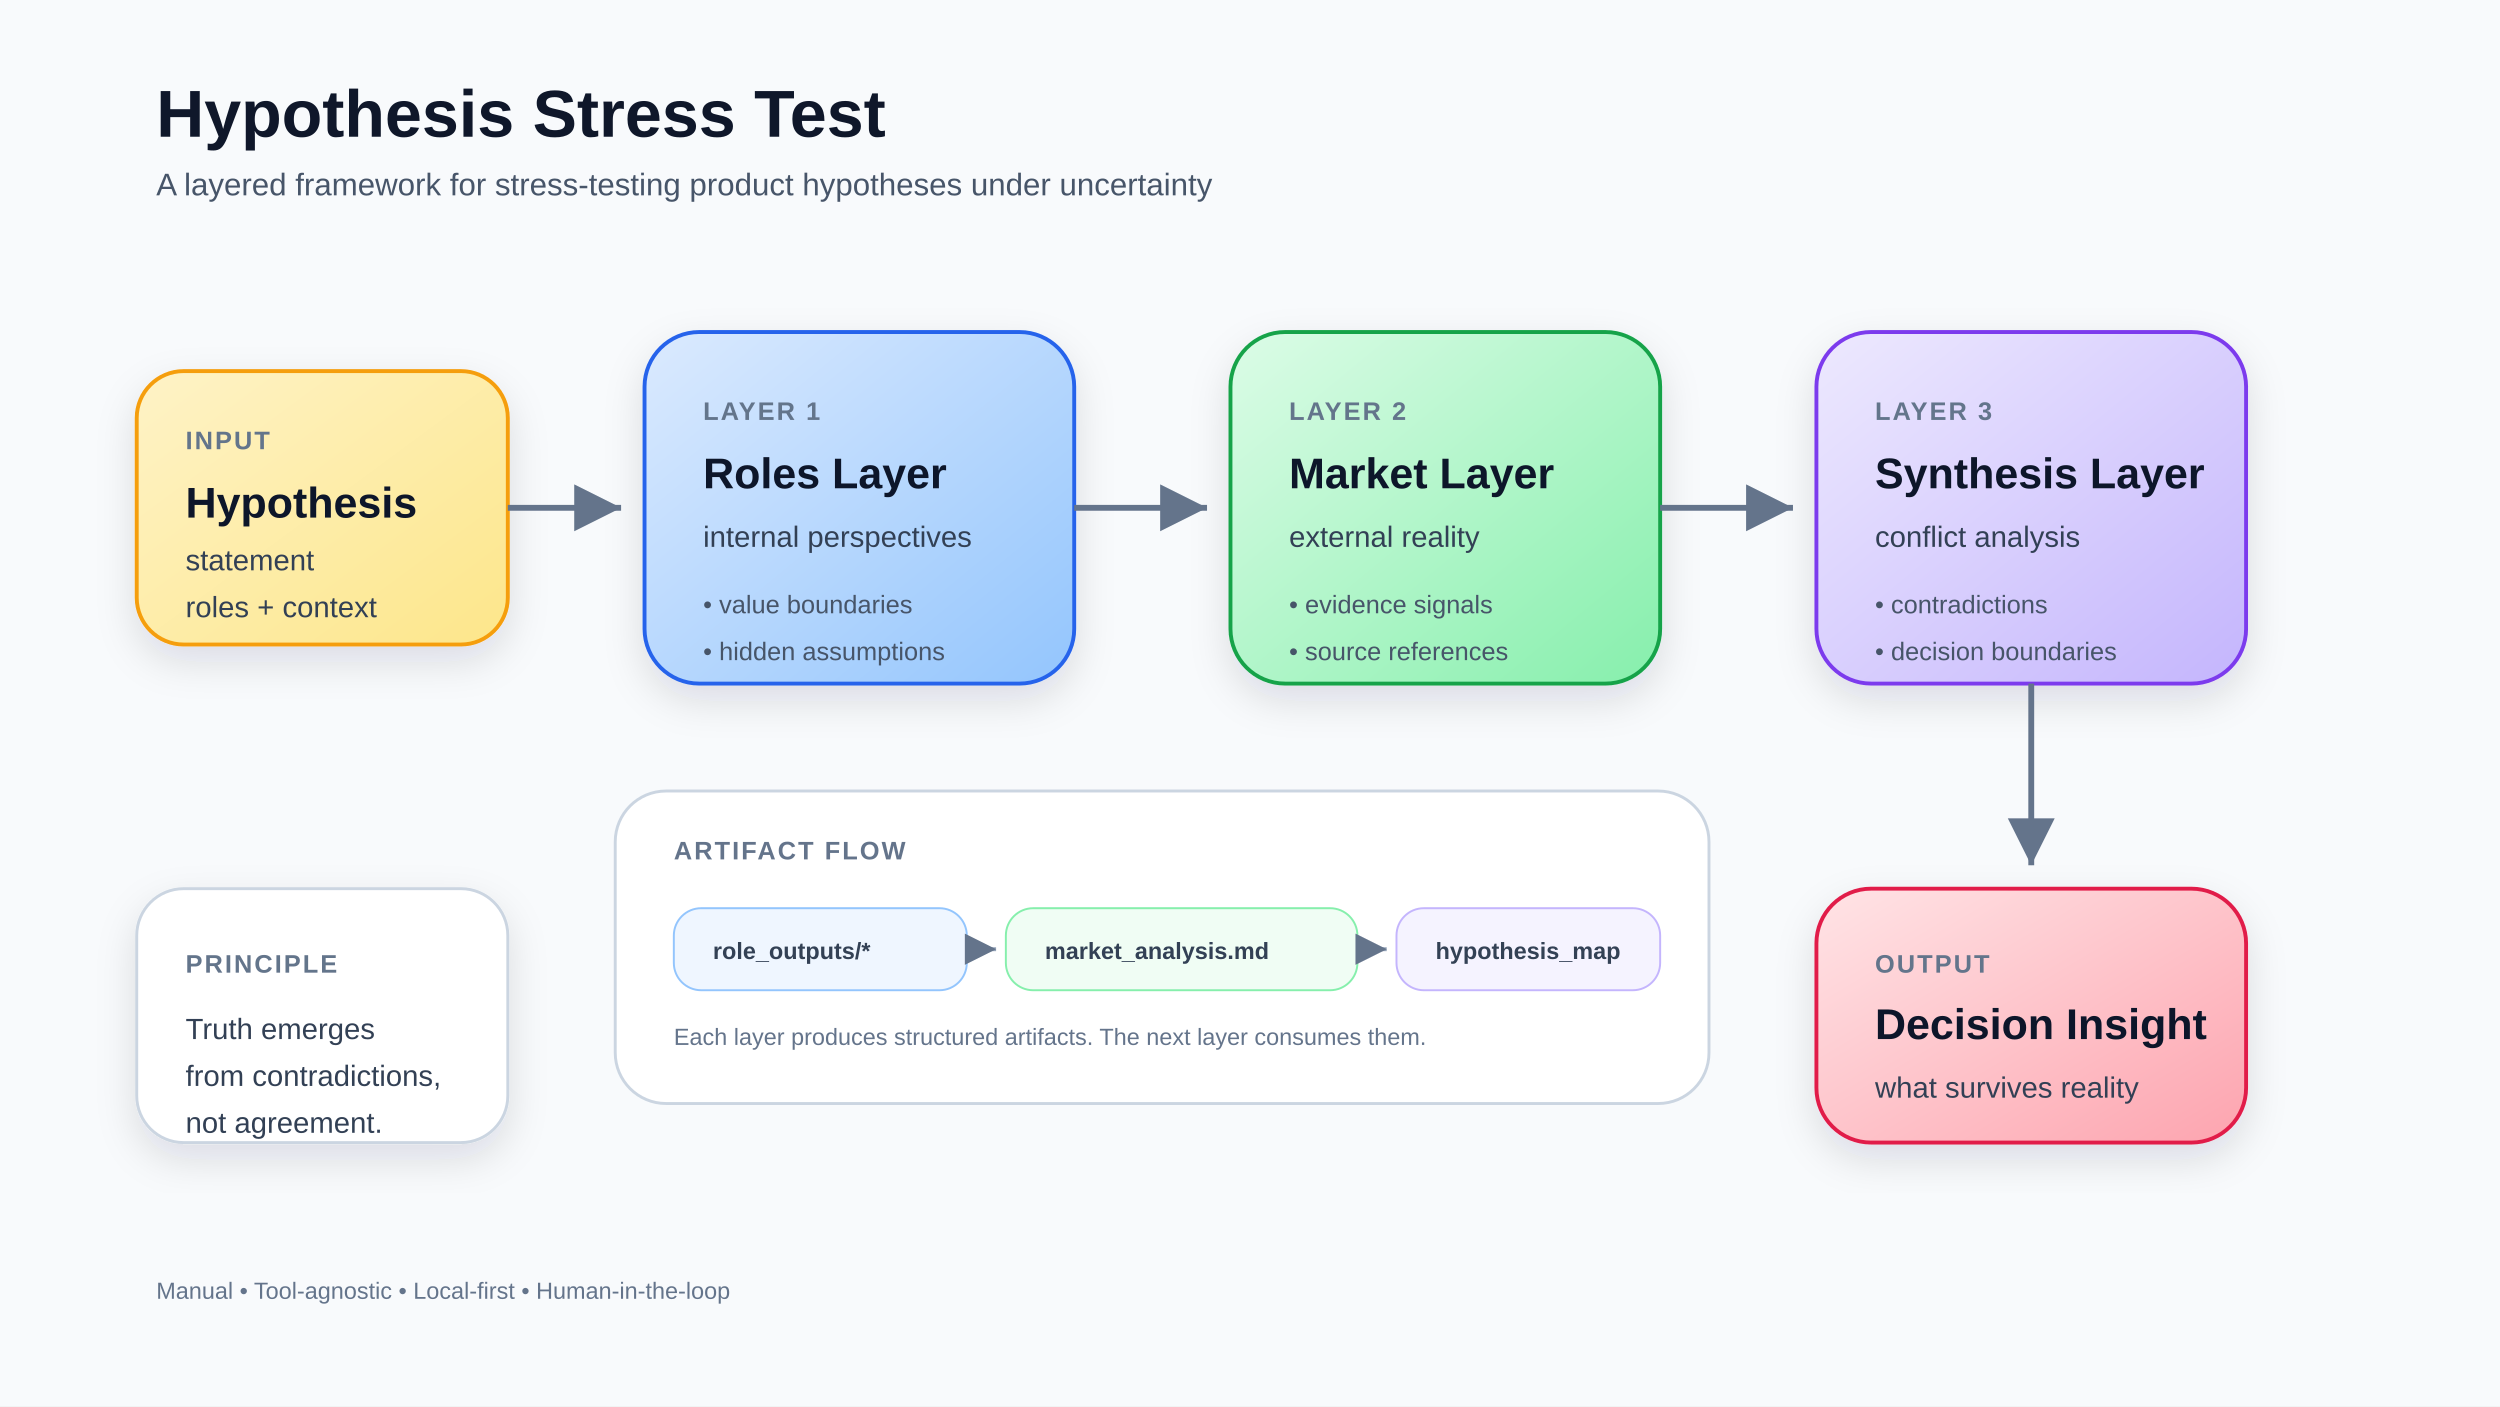
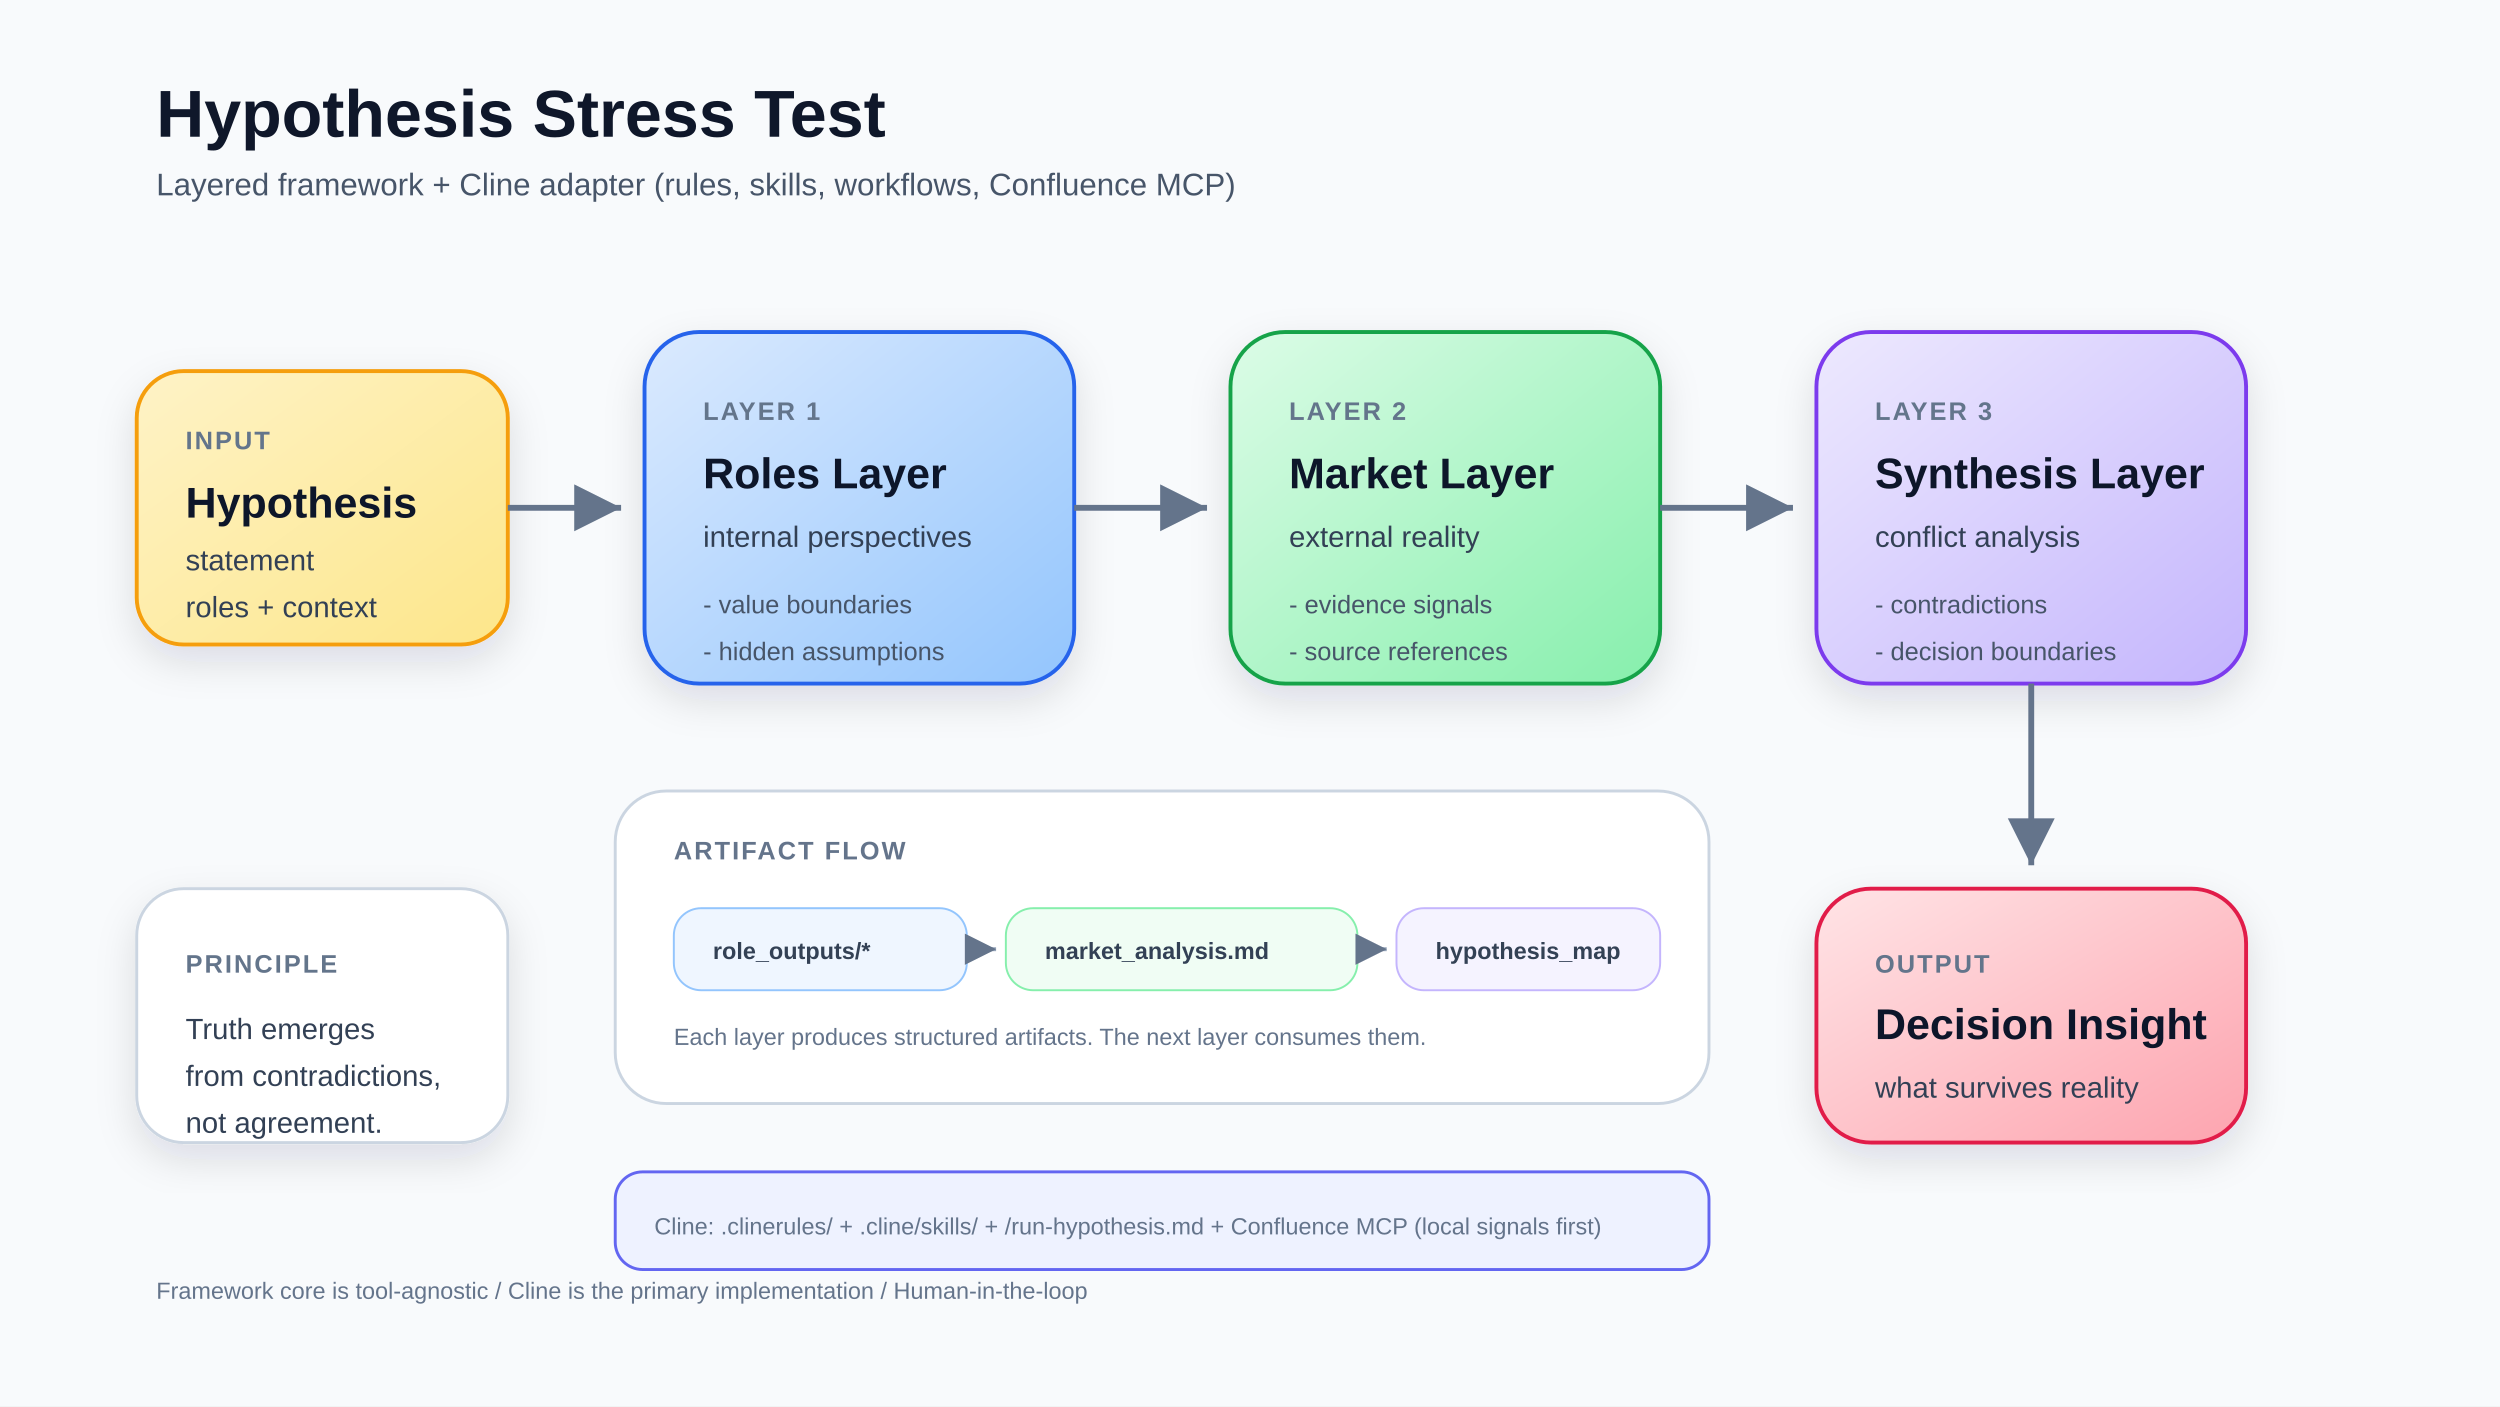
<svg xmlns="http://www.w3.org/2000/svg" width="1280" height="720" viewBox="0 0 1280 720" fill="none">
  <defs>
    <filter id="shadow" x="-20%" y="-20%" width="140%" height="140%">
      <feDropShadow dx="0" dy="8" stdDeviation="10" flood-color="#0f172a" flood-opacity="0.12" />
    </filter>
    <marker id="arrow" markerWidth="12" markerHeight="12" refX="10" refY="6" orient="auto" markerUnits="strokeWidth">
      <path d="M2 2 L10 6 L2 10 Z" fill="#64748b" />
    </marker>
    <linearGradient id="inputGrad" x1="0" x2="1" y1="0" y2="1">
      <stop offset="0%" stop-color="#FEF3C7" />
      <stop offset="100%" stop-color="#FDE68A" />
    </linearGradient>
    <linearGradient id="rolesGrad" x1="0" x2="1" y1="0" y2="1">
      <stop offset="0%" stop-color="#DBEAFE" />
      <stop offset="100%" stop-color="#93C5FD" />
    </linearGradient>
    <linearGradient id="marketGrad" x1="0" x2="1" y1="0" y2="1">
      <stop offset="0%" stop-color="#DCFCE7" />
      <stop offset="100%" stop-color="#86EFAC" />
    </linearGradient>
    <linearGradient id="synthGrad" x1="0" x2="1" y1="0" y2="1">
      <stop offset="0%" stop-color="#EDE9FE" />
      <stop offset="100%" stop-color="#C4B5FD" />
    </linearGradient>
    <linearGradient id="decisionGrad" x1="0" x2="1" y1="0" y2="1">
      <stop offset="0%" stop-color="#FFE4E6" />
      <stop offset="100%" stop-color="#FDA4AF" />
    </linearGradient>
    <style>
      .title { font: 700 34px Arial, sans-serif; fill: #0f172a; }
      .subtitle { font: 400 16px Arial, sans-serif; fill: #475569; }
      .card-title { font: 700 22px Arial, sans-serif; fill: #0f172a; }
      .card-sub { font: 400 15px Arial, sans-serif; fill: #334155; }
      .label { font: 700 13px Arial, sans-serif; fill: #64748b; letter-spacing: 0.08em; }
      .small { font: 400 13px Arial, sans-serif; fill: #475569; }
      .tiny { font: 400 12px Arial, sans-serif; fill: #64748b; }
      .pill { font: 700 12px Arial, sans-serif; fill: #334155; }
    </style>
  </defs>
  <rect width="1280" height="720" rx="0" fill="#F8FAFC" />
  <text x="80" y="70" class="title">Hypothesis Stress Test</text>
-   <text x="80" y="100" class="subtitle">A layered framework for stress-testing product hypotheses under uncertainty</text>
+   <text x="80" y="100" class="subtitle">Layered framework + Cline adapter (rules, skills, workflows, Confluence MCP)</text>
  <g filter="url(#shadow)">
    <rect x="70" y="190" width="190" height="140" rx="24" fill="url(#inputGrad)" stroke="#F59E0B" stroke-width="2" />
    <text x="95" y="230" class="label">INPUT</text>
    <text x="95" y="265" class="card-title">Hypothesis</text>
    <text x="95" y="292" class="card-sub">statement</text>
    <text x="95" y="316" class="card-sub">roles + context</text>
  </g>
  <g filter="url(#shadow)">
    <rect x="330" y="170" width="220" height="180" rx="28" fill="url(#rolesGrad)" stroke="#2563EB" stroke-width="2" />
    <text x="360" y="215" class="label">LAYER 1</text>
    <text x="360" y="250" class="card-title">Roles Layer</text>
    <text x="360" y="280" class="card-sub">internal perspectives</text>
-     <text x="360" y="314" class="small">• value boundaries</text>
-     <text x="360" y="338" class="small">• hidden assumptions</text>
+     <text x="360" y="314" class="small">- value boundaries</text>
+     <text x="360" y="338" class="small">- hidden assumptions</text>
  </g>
  <g filter="url(#shadow)">
    <rect x="630" y="170" width="220" height="180" rx="28" fill="url(#marketGrad)" stroke="#16A34A" stroke-width="2" />
    <text x="660" y="215" class="label">LAYER 2</text>
    <text x="660" y="250" class="card-title">Market Layer</text>
    <text x="660" y="280" class="card-sub">external reality</text>
-     <text x="660" y="314" class="small">• evidence signals</text>
-     <text x="660" y="338" class="small">• source references</text>
+     <text x="660" y="314" class="small">- evidence signals</text>
+     <text x="660" y="338" class="small">- source references</text>
  </g>
  <g filter="url(#shadow)">
    <rect x="930" y="170" width="220" height="180" rx="28" fill="url(#synthGrad)" stroke="#7C3AED" stroke-width="2" />
    <text x="960" y="215" class="label">LAYER 3</text>
    <text x="960" y="250" class="card-title">Synthesis Layer</text>
    <text x="960" y="280" class="card-sub">conflict analysis</text>
-     <text x="960" y="314" class="small">• contradictions</text>
-     <text x="960" y="338" class="small">• decision boundaries</text>
+     <text x="960" y="314" class="small">- contradictions</text>
+     <text x="960" y="338" class="small">- decision boundaries</text>
  </g>
  <g filter="url(#shadow)">
    <rect x="930" y="455" width="220" height="130" rx="28" fill="url(#decisionGrad)" stroke="#E11D48" stroke-width="2" />
    <text x="960" y="498" class="label">OUTPUT</text>
    <text x="960" y="532" class="card-title">Decision Insight</text>
    <text x="960" y="562" class="card-sub">what survives reality</text>
  </g>
  <line x1="260" y1="260" x2="318" y2="260" stroke="#64748b" stroke-width="3" marker-end="url(#arrow)" />
  <line x1="550" y1="260" x2="618" y2="260" stroke="#64748b" stroke-width="3" marker-end="url(#arrow)" />
  <line x1="850" y1="260" x2="918" y2="260" stroke="#64748b" stroke-width="3" marker-end="url(#arrow)" />
  <path d="M1040 350 C1040 390 1040 410 1040 443" stroke="#64748b" stroke-width="3" fill="none" marker-end="url(#arrow)" />
  <rect x="315" y="405" width="560" height="160" rx="26" fill="#FFFFFF" stroke="#CBD5E1" stroke-width="1.5" />
  <text x="345" y="440" class="label">ARTIFACT FLOW</text>
  <rect x="345" y="465" width="150" height="42" rx="14" fill="#EFF6FF" stroke="#93C5FD" />
  <text x="365" y="491" class="pill">role_outputs/*</text>
  <rect x="515" y="465" width="180" height="42" rx="14" fill="#F0FDF4" stroke="#86EFAC" />
  <text x="535" y="491" class="pill">market_analysis.md</text>
  <rect x="715" y="465" width="135" height="42" rx="14" fill="#F5F3FF" stroke="#C4B5FD" />
  <text x="735" y="491" class="pill">hypothesis_map</text>
  <line x1="495" y1="486" x2="510" y2="486" stroke="#94A3B8" stroke-width="2" marker-end="url(#arrow)" />
  <line x1="695" y1="486" x2="710" y2="486" stroke="#94A3B8" stroke-width="2" marker-end="url(#arrow)" />
  <text x="345" y="535" class="tiny">Each layer produces structured artifacts. The next layer consumes them.</text>
  <g filter="url(#shadow)">
    <rect x="70" y="455" width="190" height="130" rx="24" fill="#FFFFFF" stroke="#CBD5E1" stroke-width="1.5" />
    <text x="95" y="498" class="label">PRINCIPLE</text>
    <text x="95" y="532" class="card-sub">Truth emerges</text>
    <text x="95" y="556" class="card-sub">from contradictions,</text>
    <text x="95" y="580" class="card-sub">not agreement.</text>
  </g>
-   <text x="80" y="665" class="tiny">Manual • Tool-agnostic • Local-first • Human-in-the-loop</text>
+   <rect x="315" y="600" width="560" height="50" rx="14" fill="#EEF2FF" stroke="#6366F1" stroke-width="1.5" />
+   <text x="335" y="632" class="tiny">Cline: .clinerules/ + .cline/skills/ + /run-hypothesis.md + Confluence MCP (local signals first)</text>
+   <text x="80" y="665" class="tiny">Framework core is tool-agnostic / Cline is the primary implementation / Human-in-the-loop</text>
</svg>
